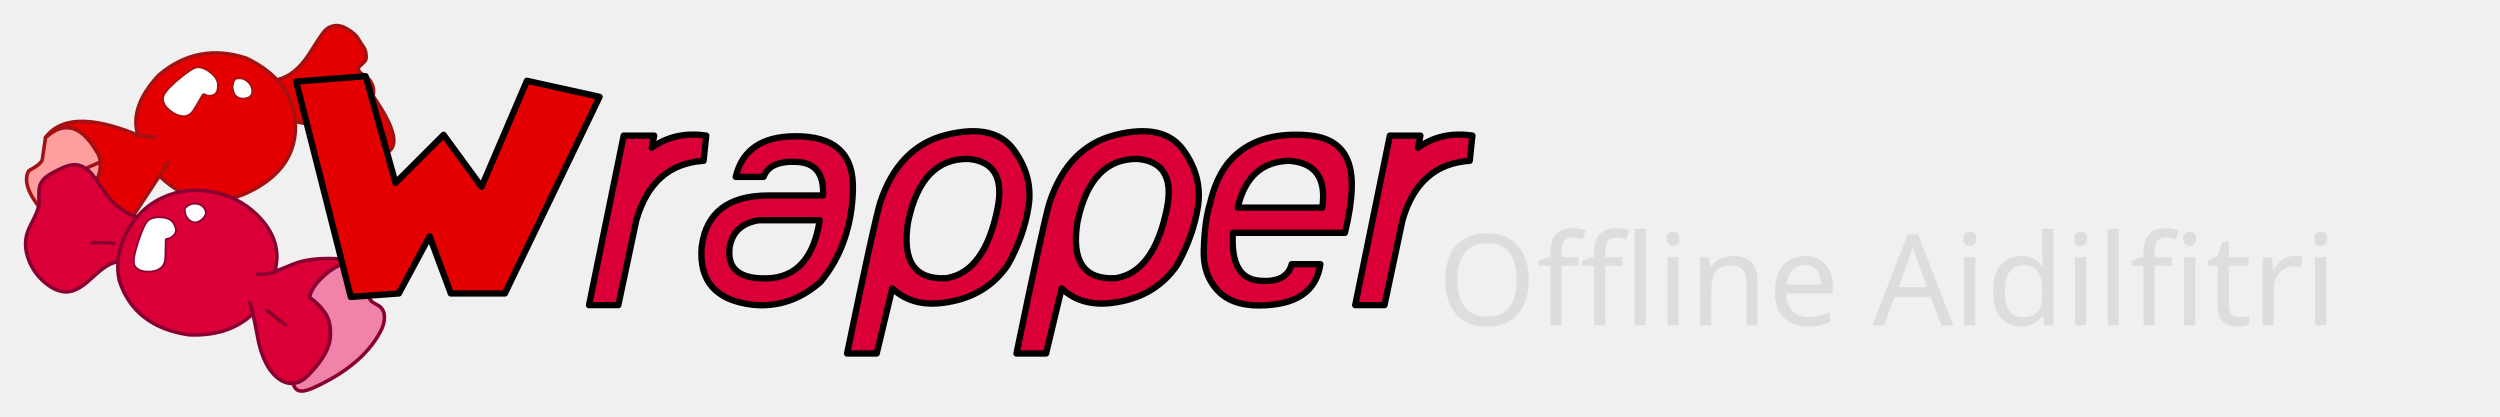
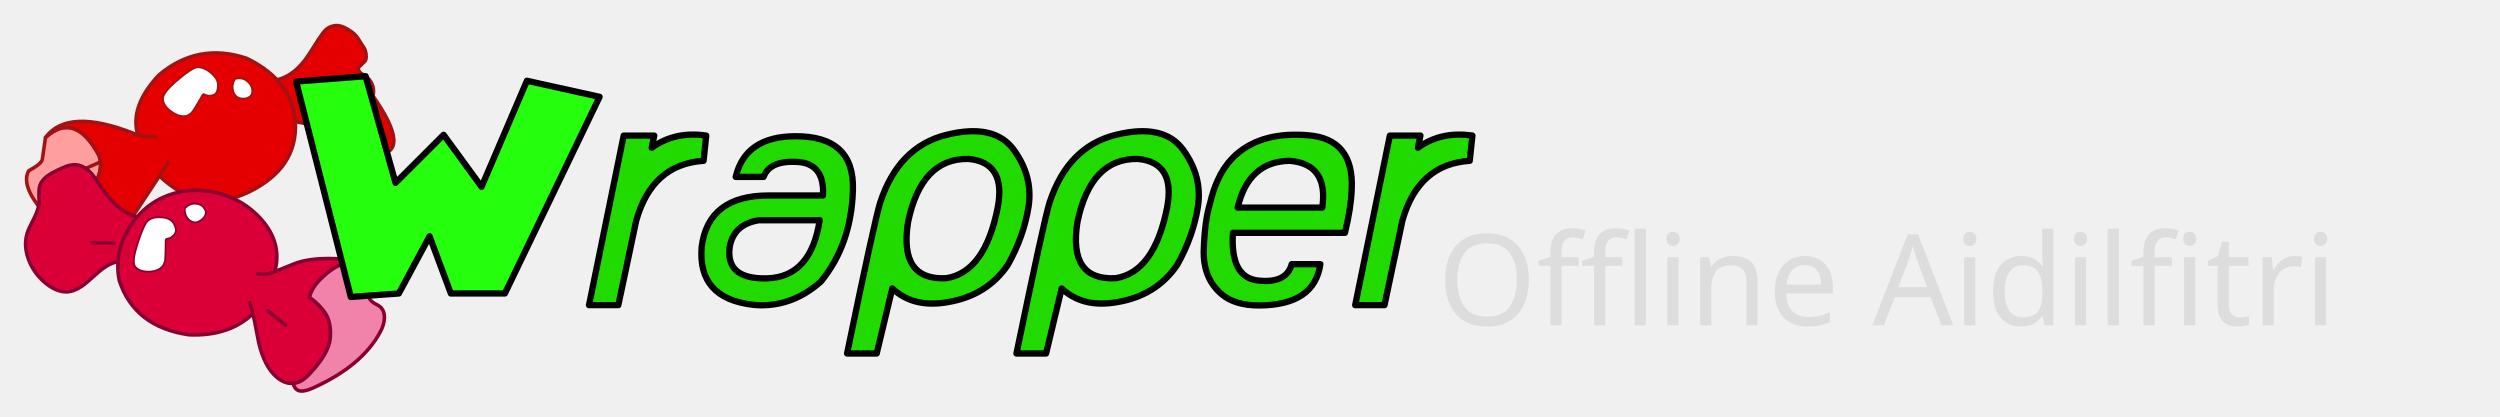
<svg xmlns="http://www.w3.org/2000/svg" width="1050.802" height="175.127" viewBox="0 0 1050.802 175.127" version="1.1" id="svg1906">
  <defs id="defs1910" />
  <g stroke="#a31212" stroke-linecap="round" stroke-linejoin="round" stroke-width="1.5" id="g1888">
    <path fill="#ffc8d9" d="m 19.121,57.784 -1.3,9 q -0.1,1.95 -5.75,5 -3.3,5.95 5.35,16.4 l 22.45,-10.95 q 2.8,-4.8 2.35,-9.15 l -5.6,2.45 5.6,-2.45 q -0.15,-1.45 -0.65,-2.85 -10.15,-18.65 -22.45,-7.45 z" id="path1882" style="fill:#ff9e9e;fill-opacity:1" />
    <path fill="#e40000" d="m 116.421,33.534 c -3.267,-3.5 -7.533,-6.517 -12.8,-9.05 -13.667,-4.533 -25.95,-2.183 -36.85,7.05 -8.267,8.767 -11.217,17.183 -8.85,25.25 1.767,0.5 4.25,0.75 7.45,0.75 -3.2,0 -5.683,-0.25 -7.45,-0.75 -0.867,-0.233 -1.567,-0.517 -2.1,-0.85 -18.267,-7.133 -30.5,-6.517 -36.7,1.85 8.2,-7.467 15.683,-4.983 22.45,7.45 0.333,0.933 0.55,1.883 0.65,2.85 0.3,2.9 -0.483,5.95 -2.35,9.15 l 13.05,18.15 14.1,-21.4 3.7,-5.65 -3.7,5.65 c 11.567,11.1 24.183,13.3 37.85,6.6 6.673,-3.296 11.618,-7.331 14.833,-12.104 3.353,-4.978 4.825,-10.76 4.417,-17.346 -0.533,-6.8 -3.1,-12.667 -7.7,-17.6 m -33.3,-4.9 c 1.667,0 3.417,0.75 5.25,2.25 1.9,1.567 2.85,3.167 2.85,4.8 0,1.5 -0.217,2.55 -0.65,3.15 -0.533,0.7 -1.5,1.05 -2.9,1.05 -0.267,0 -0.75,-0.167 -1.45,-0.5 -0.7,-0.367 -1.217,-0.167 -1.55,0.6 -2.4,4.167 -3.817,6.483 -4.25,6.95 -0.967,1.033 -1.983,1.55 -3.05,1.55 -1.833,0 -3.683,-0.733 -5.55,-2.2 -1.9,-1.467 -2.883,-3.033 -2.95,-4.7 -0.067,-1.667 1.967,-4.233 6.1,-7.7 4.1,-3.5 6.817,-5.25 8.15,-5.25 m 15.95,11.05 c -0.633,-0.867 -0.95,-2.033 -0.95,-3.5 0.333,-1.8 0.767,-2.733 1.3,-2.8 0.533,-0.067 0.967,-0.1 1.3,-0.1 1.167,0 2.25,0.467 3.25,1.4 1.133,1 1.7,2.25 1.7,3.75 0,0.833 -0.35,1.5 -1.05,2 -0.633,0.433 -1.467,0.65 -2.5,0.65 -1.333,0 -2.35,-0.467 -3.05,-1.4 m 57.65,0.55 c -0.267,0.8 -0.783,2.1 -1.55,3.9 -0.8,1.8 -1.05,3.317 -0.75,4.55 0.333,1.3 1.567,2.733 3.7,4.3 2.2,1.633 3.517,3.033 3.95,4.2 0.3,0.9 0.317,1.867 0.05,2.9 -0.233,0.967 -0.667,1.867 -1.3,2.7 -0.733,0.867 -1.7,1.65 -2.9,2.35 0.133,-0.033 0.267,-0.05 0.4,-0.05 10.133,-0.533 9.6,-8.817 -1.6,-24.85 m -3.9,-20.45 c -0.767,-1.1 -1.533,-2.3 -2.3,-3.6 -0.767,-1.3 -2.2,-2.583 -4.3,-3.85 -2.1,-1.3 -4.033,-1.8 -5.8,-1.5 -1.767,0.3 -3.183,1.133 -4.25,2.5 -1.1,1.333 -3.167,4.433 -6.2,9.3 -1.9,3 -4,5.433 -6.3,7.3 -2.333,1.867 -4.75,3.067 -7.25,3.6 4.6,4.933 7.167,10.8 7.7,17.6 4.8,0.8 8.2,1.7 10.2,2.7 2,0.967 3.867,2.633 5.6,5 1.733,2.367 3.067,3.767 4,4.2 0.933,0.433 2.567,1.2 4.9,2.3 2.3,1.067 4.233,1.383 5.8,0.95 1.567,-0.467 2.667,-0.85 3.3,-1.15 1.2,-0.7 2.167,-1.483 2.9,-2.35 0.633,-0.833 1.067,-1.733 1.3,-2.7 0.267,-1.033 0.25,-2 -0.05,-2.9 -0.433,-1.167 -1.75,-2.567 -3.95,-4.2 -2.133,-1.567 -3.367,-3 -3.7,-4.3 -0.3,-1.233 -0.05,-2.75 0.75,-4.55 0.767,-1.8 1.283,-3.1 1.55,-3.9 0.1,-0.3 0.167,-0.533 0.2,-0.7 0.233,-1.4 0.05,-2.8 -0.55,-4.2 -0.6,-1.367 -1.5,-2.467 -2.7,-3.3 -1.333,-0.8 -2.167,-1.383 -2.5,-1.75 -0.367,-0.5 -0.567,-1.1 -0.6,-1.8 l 2.75,-2.7 c 0.4,-0.433 0.6,-1.067 0.6,-1.9 0,-1.633 -0.367,-3 -1.1,-4.1 z" id="path1884" style="fill:#e40000;fill-opacity:1" />
    <path fill="#ffffff" stroke="none" d="m 98.121,36.184 q 0,2.2 0.95,3.5 1.05,1.4 3.05,1.4 1.55,0 2.5,-0.65 1.05,-0.75 1.05,-2 0,-2.25 -1.7,-3.75 -1.5,-1.4 -3.25,-1.4 -0.5,0 -1.3,0.1 -0.8,0.1 -1.3,2.8 m -9.75,-5.3 q -2.75,-2.25 -5.25,-2.25 -2,0 -8.15,5.25 -6.2,5.2 -6.1,7.7 0.1,2.5 2.95,4.7 2.8,2.2 5.55,2.2 1.6,0 3.05,-1.55 0.65,-0.7 4.25,-6.95 0.5,-1.15 1.55,-0.6 1.05,0.5 1.45,0.5 2.1,0 2.9,-1.05 0.65,-0.9 0.65,-3.15 0,-2.45 -2.85,-4.8 z" id="path1886" />
  </g>
  <g stroke="#880031" stroke-linecap="round" stroke-linejoin="round" stroke-width="1.5" id="g1896">
    <path fill="#da0037" d="m 53.321,97.534 q -3.3,6.2 -3.7,12.45 -0.35,4 0.55,8.05 6.4,19.4 29.3,22.7 16.75,0.7 26.85,-8.85 -0.65,-2.65 -1.4,-4.6 0.75,1.95 1.4,4.6 0.4,1.6 0.75,3.5 0.55,2.75 1.6,8.3 2.35,10.3 7.5,14.75 3.55,3.05 7.15,2.7 l 0.6,-0.1 q 3.2,-0.4 6.65,-4.35 7.7,-8.2 8.25,-14.6 0.5,-6.45 -1.95,-10.25 -2.45,-3.8 -6.8,-6.9 1.2,-4.95 7.15,-9.9 5.2,-4.35 9.6,-4.5 -0.95,-1.75 -6.6,-1.85 -10.6,-0.25 -16.7,2.25 -5.25,2.15 -8.05,3.25 -0.45,0.2 -0.85,0.35 -2.85,1 -6.3,0.65 3.45,0.35 6.3,-0.65 0.4,-0.15 0.85,-0.35 3.65,-13.05 -7.55,-24 -7.75,-7.5 -18.75,-9.55 -11.15,-2.05 -20.75,2.4 -6.35,2.9 -10.8,8.15 -2.45,2.85 -4.3,6.35 m 3.65,14.05 q -1.15,-2 1.45,-9.8 2.6,-7.85 4.25,-8.95 2.05,-1.45 5.35,-1.1 3.45,0.3 4.65,2.35 1.05,1.85 0.9,2.95 -0.15,1.3 -1.9,2.5 -0.3,0.25 -1.45,0.45 -1.1,0.15 -0.95,1.35 -0.1,7.2 -0.25,8.1 -0.5,2.15 -1.85,3.05 -2.25,1.55 -5.55,1.3 -3.4,-0.2 -4.65,-2.2 m 25.7,-25.55 q 2.1,0.25 3.1,2.1 0.65,1.05 0.15,2.25 -0.55,1.1 -1.85,2 -1.6,1.1 -3.05,0.55 -1.5,-0.55 -2.5,-2.35 -0.85,-2.55 -0.25,-3.05 0.65,-0.55 1.05,-0.85 1.45,-0.95 3.35,-0.65 m 29.7,44.5 7.7,6.15 -7.7,-6.15 m -80.2,-61.25 q -1.9,-0.15 -4.15,0.55 -1.4,0.5 -3.85,1.7 -3.05,1.5 -4.4,2.55 -2.2,1.65 -2.95,3.7 -0.5,1.45 -0.45,3.9 0.1,3.3 0.05,4 -0.3,2.4 -2.2,6.2 -2.3,4.4 -2.8,6.15 -1.6,5.25 0.6,11.05 2,5.45 6.55,9.45 4.8,4.15 9.35,4.15 3.15,-0.1 6.45,-2.35 1.85,-1.25 5.55,-4.65 3.25,-3 5.8,-4.35 2,-1.05 3.9,-1.35 0.4,-6.25 3.7,-12.45 1.85,-3.5 4.3,-6.35 -3.55,-0.95 -6.9,-3.45 -4.15,-3.05 -7.4,-7.95 -3.6,-5.4 -4.7,-6.65 -3.05,-3.45 -6.45,-3.85 m 10.7,32.75 q 3.15,0.05 5.2,0.25 -2.05,-0.2 -5.2,-0.25 -3.15,-0.05 -4.2,0 1.05,-0.05 4.2,0 z" id="path1890" style="fill:#da0037;fill-opacity:1" />
    <path fill="#f182aa" d="m 153.921,115.184 q -0.95,-1.85 -4.55,-3.45 -1.45,-0.65 -2.55,-1.2 -4.4,0.15 -9.6,4.5 -5.95,4.95 -7.15,9.9 4.35,3.1 6.8,6.9 2.45,3.8 1.95,10.25 -0.55,6.4 -8.25,14.6 -3.45,3.95 -6.65,4.35 l -0.6,0.1 q 0,0.45 0.2,0.95 0.6,1.6 2.05,2.1 1.95,0.65 5.75,-1 20.8,-9.3 28.5,-23.65 1.6,-2.9 1.75,-5.75 0.15,-3.35 -2,-5 -0.45,-0.35 -1.75,-1.05 -1.2,-0.65 -1.75,-1.2 -1.55,-1.5 -1.45,-5.4 0.15,-4.4 -0.7,-5.95 z" id="path1892" style="fill:#f182aa;fill-opacity:1" />
    <path fill="#ffffff" stroke="none" d="m 85.771,88.134 q -1,-1.85 -3.1,-2.1 -1.9,-0.3 -3.35,0.65 -0.4,0.3 -1.05,0.85 -0.6,0.5 0.25,3.05 1,1.8 2.5,2.35 1.45,0.55 3.05,-0.55 1.3,-0.9 1.85,-2 0.5,-1.2 -0.15,-2.25 m -27.35,13.65 q -2.6,7.8 -1.45,9.8 1.25,2 4.65,2.2 3.3,0.25 5.55,-1.3 1.35,-0.9 1.85,-3.05 0.15,-0.9 0.25,-8.1 -0.15,-1.2 0.95,-1.35 1.15,-0.2 1.45,-0.45 1.75,-1.2 1.9,-2.5 0.15,-1.1 -0.9,-2.95 -1.2,-2.05 -4.65,-2.35 -3.3,-0.35 -5.35,1.1 -1.65,1.1 -4.25,8.95 z" id="path1894" style="fill:#ffffff;fill-opacity:1" />
  </g>
  <text x="604.203" y="136.716" fill="#dddddd" stroke-width="1.301" font-family="'Trebuchet MS'" font-size="62.435px" id="text1898" style="font-size:53.333px">Offline Aidilfitri</text>
  <g stroke="#000000" stroke-linecap="round" stroke-linejoin="round" stroke-width="2" transform="matrix(1.32445,0,0,1.32445,-96.8482,-53.9889)" id="g1904">
-     <path fill="#25ff0d" d="m 240.35,66.4 -14.4,33.65 -12.05,-16.5 -15.25,15.25 -9.5,-33.85 -22.05,1.7 17.35,68.35 15.25,-1.1 9.75,-18.15 6.75,18.15 h 17.15 L 263.4,71.5 Z" id="path1900" style="fill:#e40000;fill-opacity:1" />
-     <path fill="#21da00" d="m 296.4,91.8 0.85,-8 q -9.85,-1.5 -17.3,3.85 l 0.8,-3.85 h -9.7 l -11,53.8 h 9.3 l 5.7,-26.9 q 5.1,-17.85 21.35,-18.9 m 37.25,38.3 q 9.65,-11.8 10.15,-28.95 0.6,-17.3 -18.4,-17.15 -15.75,0.1 -18.8,12.9 h 8.85 q 1.95,-5.25 10.7,-4.75 8.7,0.5 8.15,10.65 h -17.15 q -19.25,-0.05 -21.35,16.3 -1.35,16.35 16.3,18.4 0.75,0.05 1.45,0.1 0.55,0 1.05,0.05 10.55,0.05 19.05,-7.55 m -17.1,-1 q -13.25,0.35 -11.85,-10 1.3,-7.2 9.3,-8.45 h 19.25 q -2.75,18.05 -16.7,18.45 m 83,-22.8 q 1.45,-9.55 -4.7,-18 -6.2,-8.5 -21.35,-4.75 -15.2,3.75 -21.05,21.5 -1.8,5.8 -10.5,47.9 h 9.4 l 4.95,-20.65 q 6.75,6.3 17.6,4.35 12.4,-2.05 19.05,-11.8 5.1,-9.05 6.6,-18.55 m -19.1,-15.1 q 12.05,1.1 9.3,15.45 -4.05,20.45 -16.3,22.4 -15.1,0.8 -12.15,-17.8 4.2,-20.3 19.15,-20.05 m 68.15,-2.9 q -6.2,-8.5 -21.35,-4.75 -15.2,3.75 -21.05,21.5 -1.8,5.8 -10.5,47.9 h 9.4 l 4.95,-20.65 q 6.75,6.3 17.6,4.35 12.4,-2.05 19.05,-11.8 5.1,-9.05 6.6,-18.55 1.45,-9.55 -4.7,-18 m -33.55,22.95 q 4.2,-20.3 19.15,-20.05 12.05,1.1 9.3,15.45 -4.05,20.45 -16.3,22.4 -15.1,0.8 -12.15,-17.8 m 84.9,3.4 q 1.95,-8 2.15,-13.9 0.7,-15.85 -13.75,-17.05 -14.45,-1.25 -22.8,6 -0.8,0.7 -1.5,1.45 -2.7,2.8 -4.55,6.95 -1.45,3.2 -2.35,7.15 -1.7,5.45 -2,14.65 -0.35,9.15 5.75,14.3 4.2,3.5 11.75,3.5 17.6,-0.05 19.5,-13.1 h -9.1 q -1.65,6.15 -10.6,5.2 -8.95,-0.95 -8.05,-15.15 h 35.55 m -34.05,-8 Q 469.35,92 482.4,91.8 q 12.35,1 10.35,14.85 H 465.9 m 73.65,-14.85 0.85,-8 q -9.85,-1.5 -17.3,3.85 l 0.8,-3.85 h -9.7 l -11,53.8 h 9.3 l 5.7,-26.9 q 5.1,-17.85 21.35,-18.9 z" id="path1902" style="fill:#da0037;fill-opacity:1" />
+     <path fill="#25ff0d" d="m 240.35,66.4 -14.4,33.65 -12.05,-16.5 -15.25,15.25 -9.5,-33.85 -22.05,1.7 17.35,68.35 15.25,-1.1 9.75,-18.15 6.75,18.15 h 17.15 L 263.4,71.5 Z" id="path1900" style="fill:#25ff0d;fill-opacity:1" />
+     <path fill="#21da00" d="m 296.4,91.8 0.85,-8 q -9.85,-1.5 -17.3,3.85 l 0.8,-3.85 h -9.7 l -11,53.8 h 9.3 l 5.7,-26.9 q 5.1,-17.85 21.35,-18.9 m 37.25,38.3 q 9.65,-11.8 10.15,-28.95 0.6,-17.3 -18.4,-17.15 -15.75,0.1 -18.8,12.9 h 8.85 q 1.95,-5.25 10.7,-4.75 8.7,0.5 8.15,10.65 h -17.15 q -19.25,-0.05 -21.35,16.3 -1.35,16.35 16.3,18.4 0.75,0.05 1.45,0.1 0.55,0 1.05,0.05 10.55,0.05 19.05,-7.55 m -17.1,-1 q -13.25,0.35 -11.85,-10 1.3,-7.2 9.3,-8.45 h 19.25 q -2.75,18.05 -16.7,18.45 m 83,-22.8 q 1.45,-9.55 -4.7,-18 -6.2,-8.5 -21.35,-4.75 -15.2,3.75 -21.05,21.5 -1.8,5.8 -10.5,47.9 h 9.4 l 4.95,-20.65 q 6.75,6.3 17.6,4.35 12.4,-2.05 19.05,-11.8 5.1,-9.05 6.6,-18.55 m -19.1,-15.1 q 12.05,1.1 9.3,15.45 -4.05,20.45 -16.3,22.4 -15.1,0.8 -12.15,-17.8 4.2,-20.3 19.15,-20.05 m 68.15,-2.9 q -6.2,-8.5 -21.35,-4.75 -15.2,3.75 -21.05,21.5 -1.8,5.8 -10.5,47.9 h 9.4 l 4.95,-20.65 q 6.75,6.3 17.6,4.35 12.4,-2.05 19.05,-11.8 5.1,-9.05 6.6,-18.55 1.45,-9.55 -4.7,-18 m -33.55,22.95 q 4.2,-20.3 19.15,-20.05 12.05,1.1 9.3,15.45 -4.05,20.45 -16.3,22.4 -15.1,0.8 -12.15,-17.8 m 84.9,3.4 q 1.95,-8 2.15,-13.9 0.7,-15.85 -13.75,-17.05 -14.45,-1.25 -22.8,6 -0.8,0.7 -1.5,1.45 -2.7,2.8 -4.55,6.95 -1.45,3.2 -2.35,7.15 -1.7,5.45 -2,14.65 -0.35,9.15 5.75,14.3 4.2,3.5 11.75,3.5 17.6,-0.05 19.5,-13.1 h -9.1 q -1.65,6.15 -10.6,5.2 -8.95,-0.95 -8.05,-15.15 h 35.55 m -34.05,-8 Q 469.35,92 482.4,91.8 q 12.35,1 10.35,14.85 H 465.9 m 73.65,-14.85 0.85,-8 q -9.85,-1.5 -17.3,3.85 l 0.8,-3.85 h -9.7 l -11,53.8 h 9.3 l 5.7,-26.9 q 5.1,-17.85 21.35,-18.9 z" id="path1902" style="fill:#21da00;fill-opacity:1" />
  </g>
</svg>
